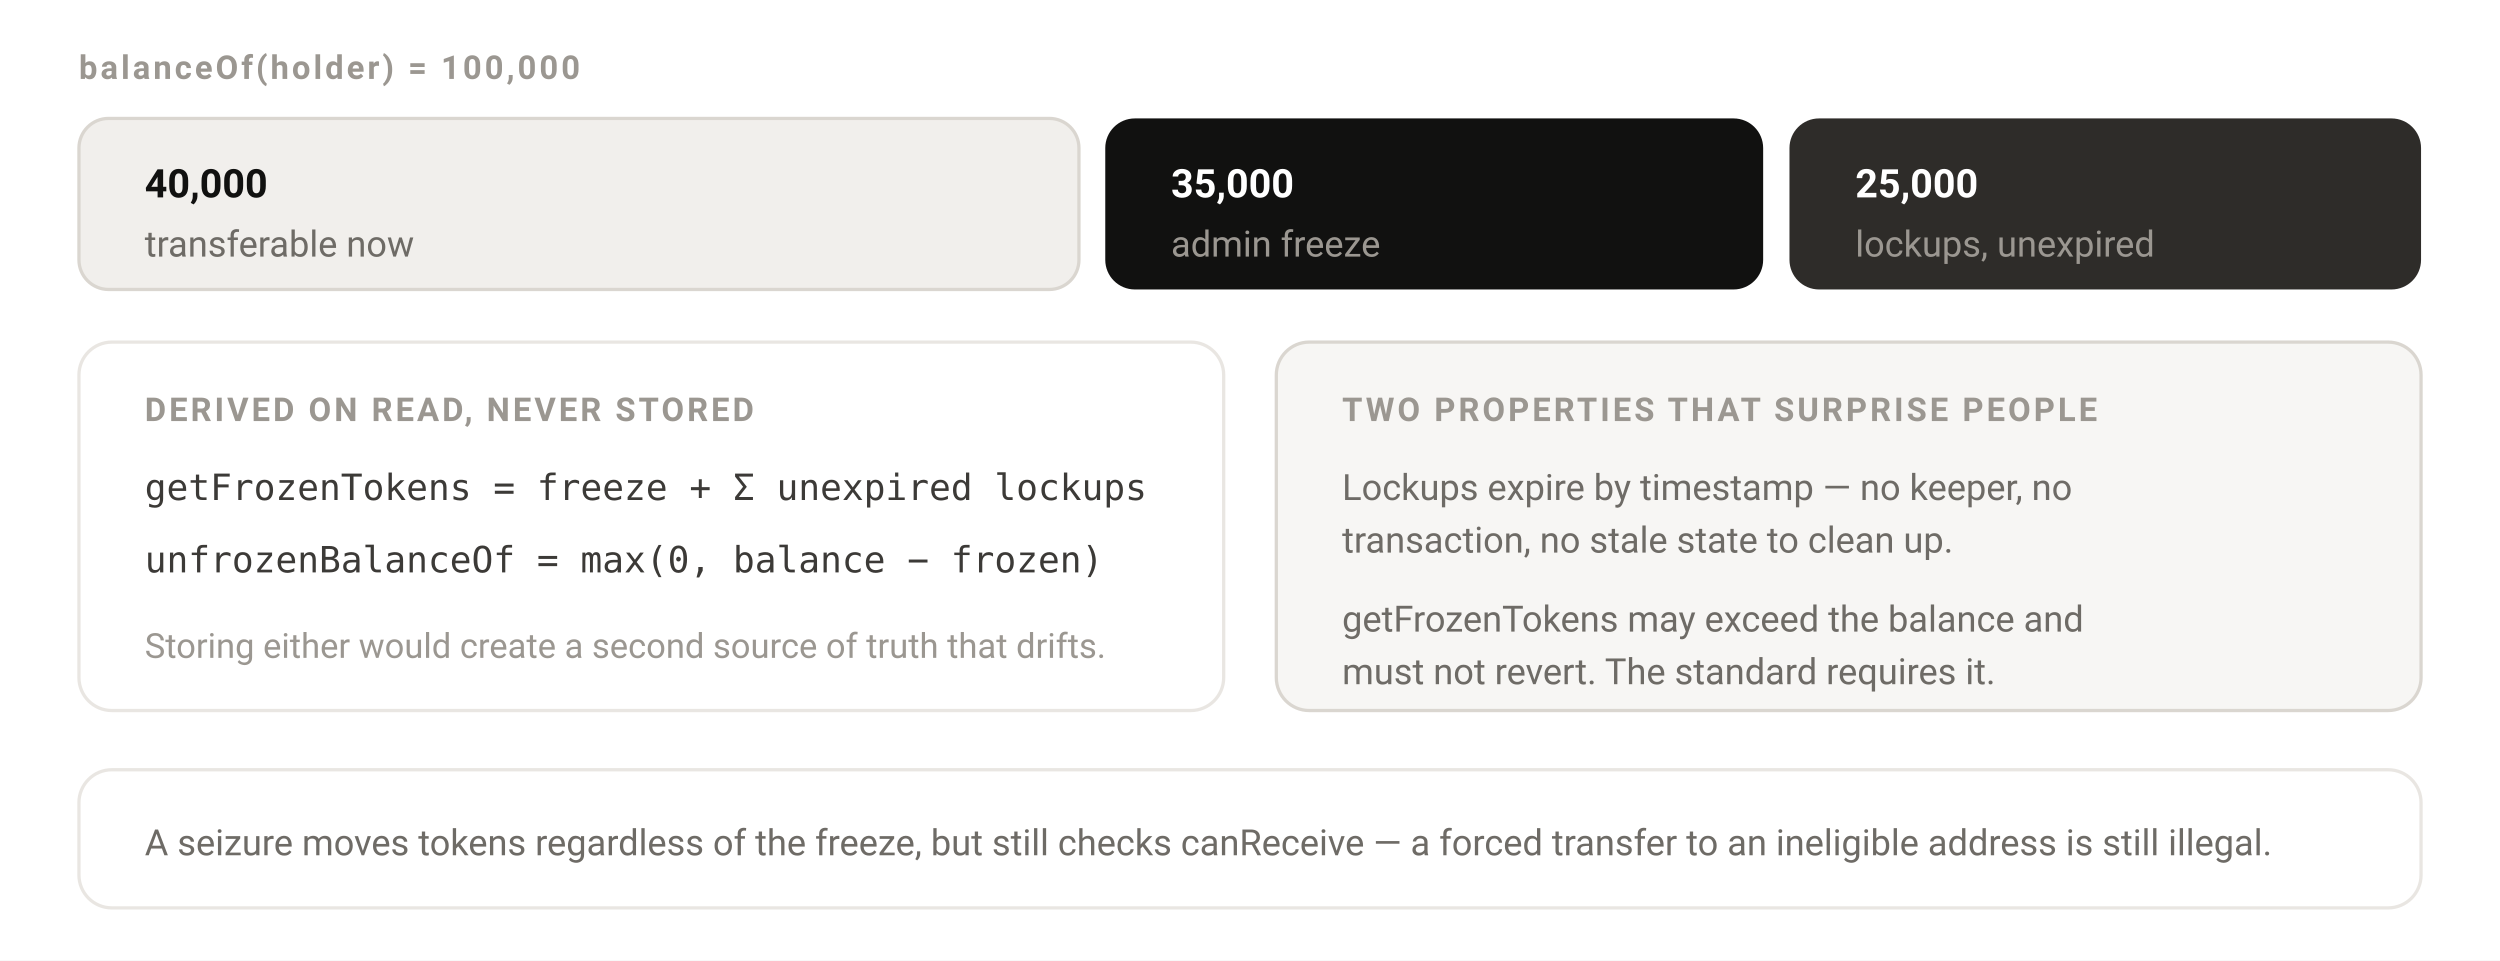
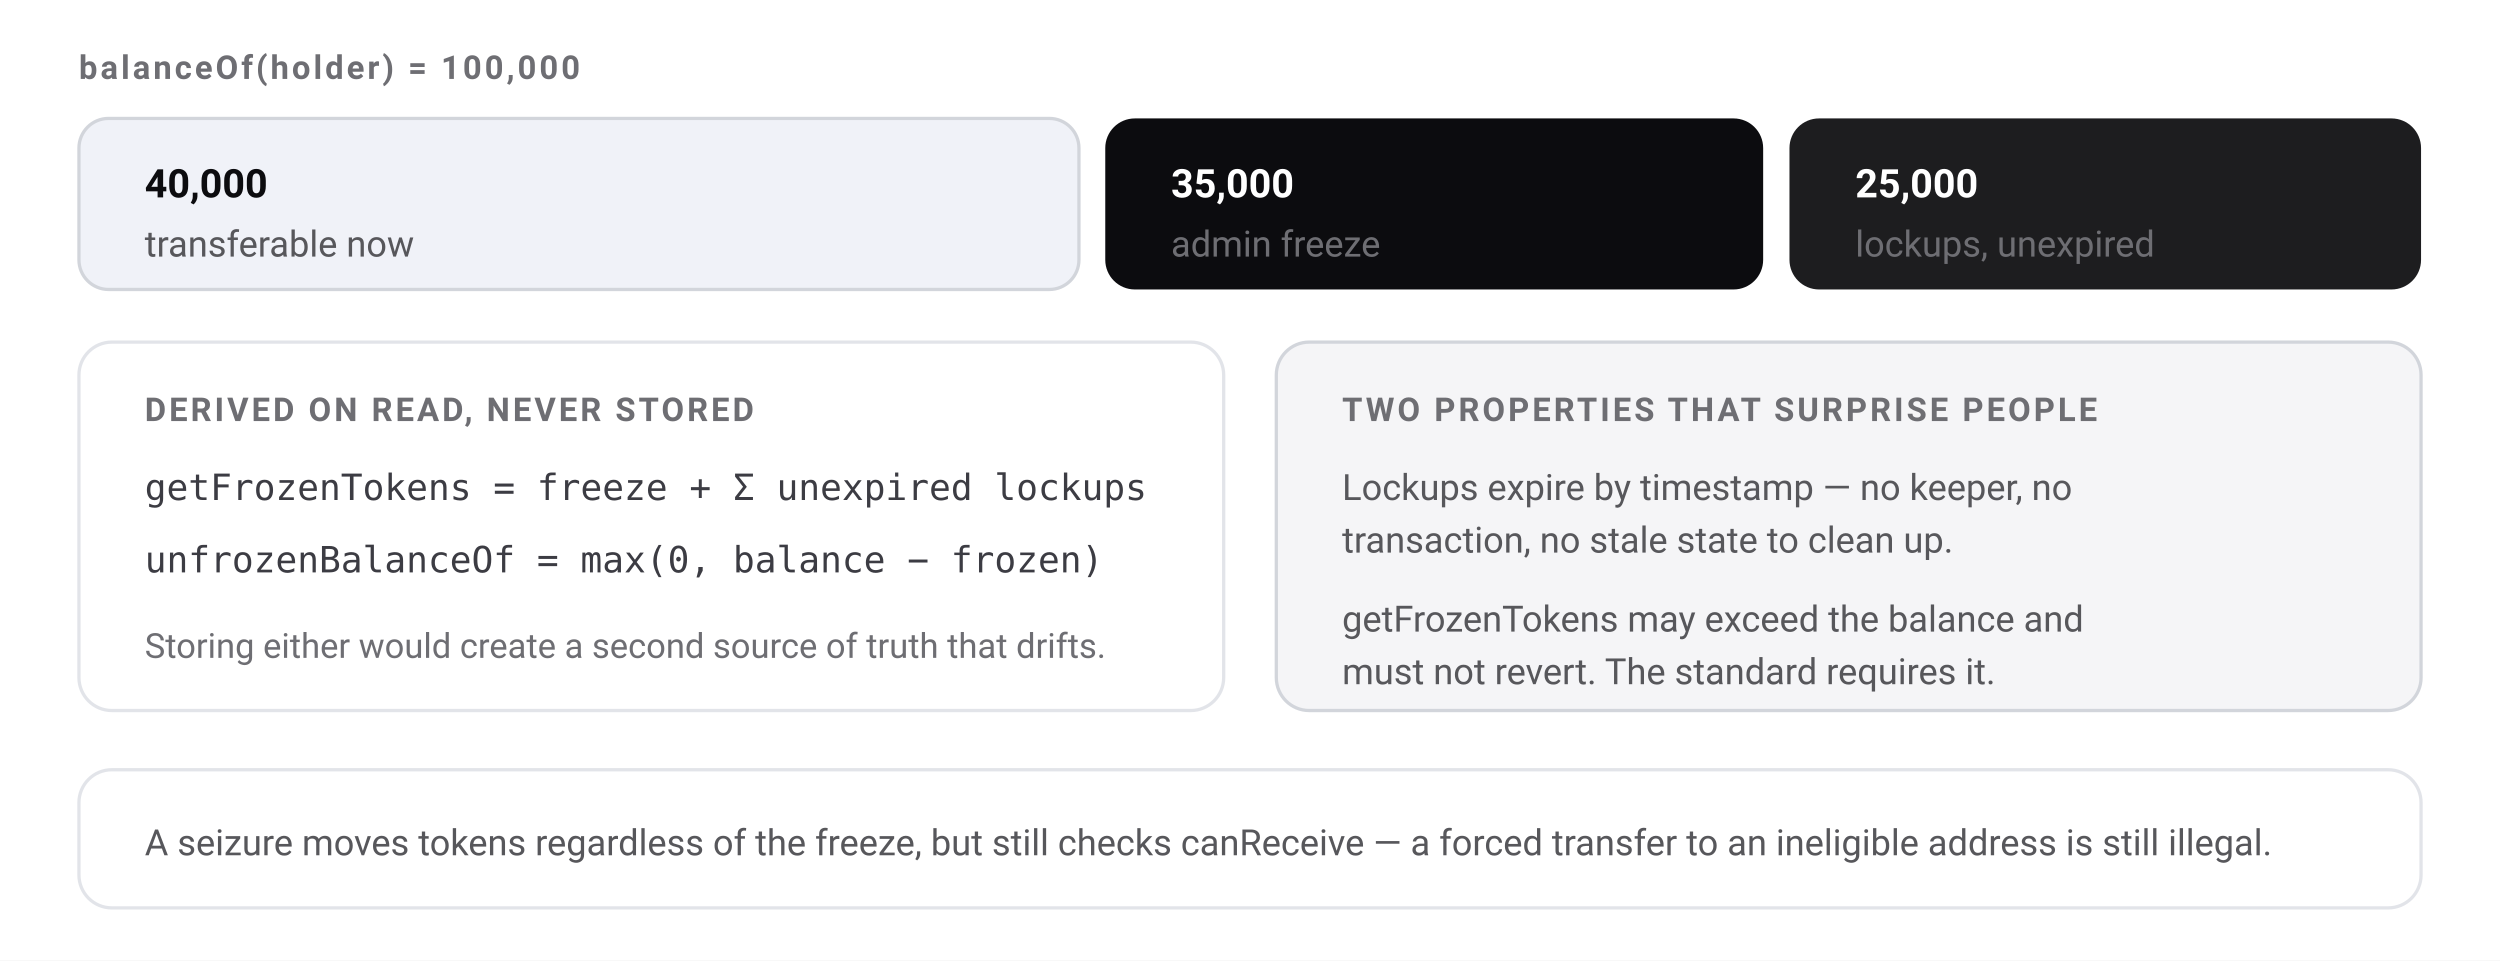
<svg xmlns="http://www.w3.org/2000/svg" viewBox="0 0 760 292" width="760" height="292" class="d-bal">
  <style>
- .d-bal text{font-family:-apple-system,BlinkMacSystemFont,"Segoe UI",Roboto,Helvetica,Arial,sans-serif;fill:#111110}
- .d-bal .lbl{font-size:10px;font-weight:700;letter-spacing:.09em;fill:#9B9791}
+ .d-bal text{font-family:-apple-system,BlinkMacSystemFont,"Segoe UI",Roboto,Helvetica,Arial,sans-serif;fill:#0C0C0F}
+ .d-bal .lbl{font-size:10px;font-weight:700;letter-spacing:.09em;fill:#6E6E73}
.d-bal .st{font-size:12.5px;font-weight:600}
- .d-bal .sm{font-size:11px;fill:#6E6B66}
- .d-bal .fa{font-size:10.5px;fill:#9B9791}
- .d-bal .mo{font-family:ui-monospace,SFMono-Regular,Menlo,monospace;font-size:11px;fill:#3C3A37}
- .d-bal .mos{font-family:ui-monospace,SFMono-Regular,Menlo,monospace;font-size:10px;fill:#6E6B66}
+ .d-bal .sm{font-size:11px;fill:#57575B}
+ .d-bal .fa{font-size:10.5px;fill:#6E6E73}
+ .d-bal .mo{font-family:ui-monospace,SFMono-Regular,Menlo,monospace;font-size:11px;fill:#3C3C43}
+ .d-bal .mos{font-family:ui-monospace,SFMono-Regular,Menlo,monospace;font-size:10px;fill:#57575B}
.d-bal .i-st{fill:#FFFFFF}
- .d-bal .i-sm{fill:#9B9791}
+ .d-bal .i-sm{fill:#6E6E73}
.d-bal .num{font-size:12px;font-weight:600}
.d-bal .i-num{fill:#FFFFFF;font-size:12px;font-weight:600}
</style>
  <rect width="760" height="292" fill="#FFFFFF" />
  <text class="lbl" x="24" y="24">balanceOf(holder) = 100,000</text>
-   <rect x="24" y="36" width="304" height="52" rx="9" fill="#F1EFEC" stroke="#DAD6D0" />
+   <rect x="24" y="36" width="304" height="52" rx="9" fill="#F0F2F8" stroke="#D2D5DB" />
  <text class="num" x="44" y="60">40,000</text>
  <text class="sm" x="44" y="78">transferable now</text>
-   <rect x="336" y="36" width="200" height="52" rx="9" fill="#111110" />
+   <rect x="336" y="36" width="200" height="52" rx="9" fill="#0C0C0F" />
  <text class="i-num" x="356" y="60">35,000</text>
  <text class="sm i-sm" x="356" y="78">admin freeze</text>
-   <rect x="544" y="36" width="192" height="52" rx="9" fill="#2E2C29" />
+   <rect x="544" y="36" width="192" height="52" rx="9" fill="#1D1D1F" />
  <text class="i-num" x="564" y="60">25,000</text>
  <text class="sm i-sm" x="564" y="78">lockups, unexpired</text>
-   <rect x="24" y="104" width="348" height="112" rx="10" fill="#FFFFFF" stroke="#E9E6E2" />
+   <rect x="24" y="104" width="348" height="112" rx="10" fill="#FFFFFF" stroke="#E2E4E9" />
  <text class="lbl" x="44" y="128">DERIVED ON READ, NEVER STORED</text>
  <text class="mo" x="44" y="152">getFrozenTokens = freeze + Σ unexpired lockups</text>
  <text class="mo" x="44" y="174">unfrozenBalanceOf = max(0, balance − frozen)</text>
  <text class="fa" x="44" y="200">Storing either would create a second source of truth that drifts.</text>
-   <rect x="388" y="104" width="348" height="112" rx="10" fill="#F7F6F4" stroke="#DAD6D0" />
+   <rect x="388" y="104" width="348" height="112" rx="10" fill="#F5F5F7" stroke="#D2D5DB" />
  <text class="lbl" x="408" y="128">TWO PROPERTIES THAT SURPRISE PEOPLE</text>
  <text class="sm" x="408" y="152">Lockups expire by timestamp — no keeper, no</text>
  <text class="sm" x="408" y="168">transaction, no stale state to clean up.</text>
  <text class="sm" x="408" y="192">getFrozenTokens may exceed the balance and</text>
  <text class="sm" x="408" y="208">must not revert. The standard requires it.</text>
-   <rect x="24" y="234" width="712" height="42" rx="10" fill="#FFFFFF" stroke="#E9E6E2" />
+   <rect x="24" y="234" width="712" height="42" rx="10" fill="#FFFFFF" stroke="#E2E4E9" />
  <text class="sm" x="44" y="260">A seizure moves tokens regardless of the freeze, but still checks canReceive — a forced transfer to an ineligible address is still illegal.</text>
</svg>
